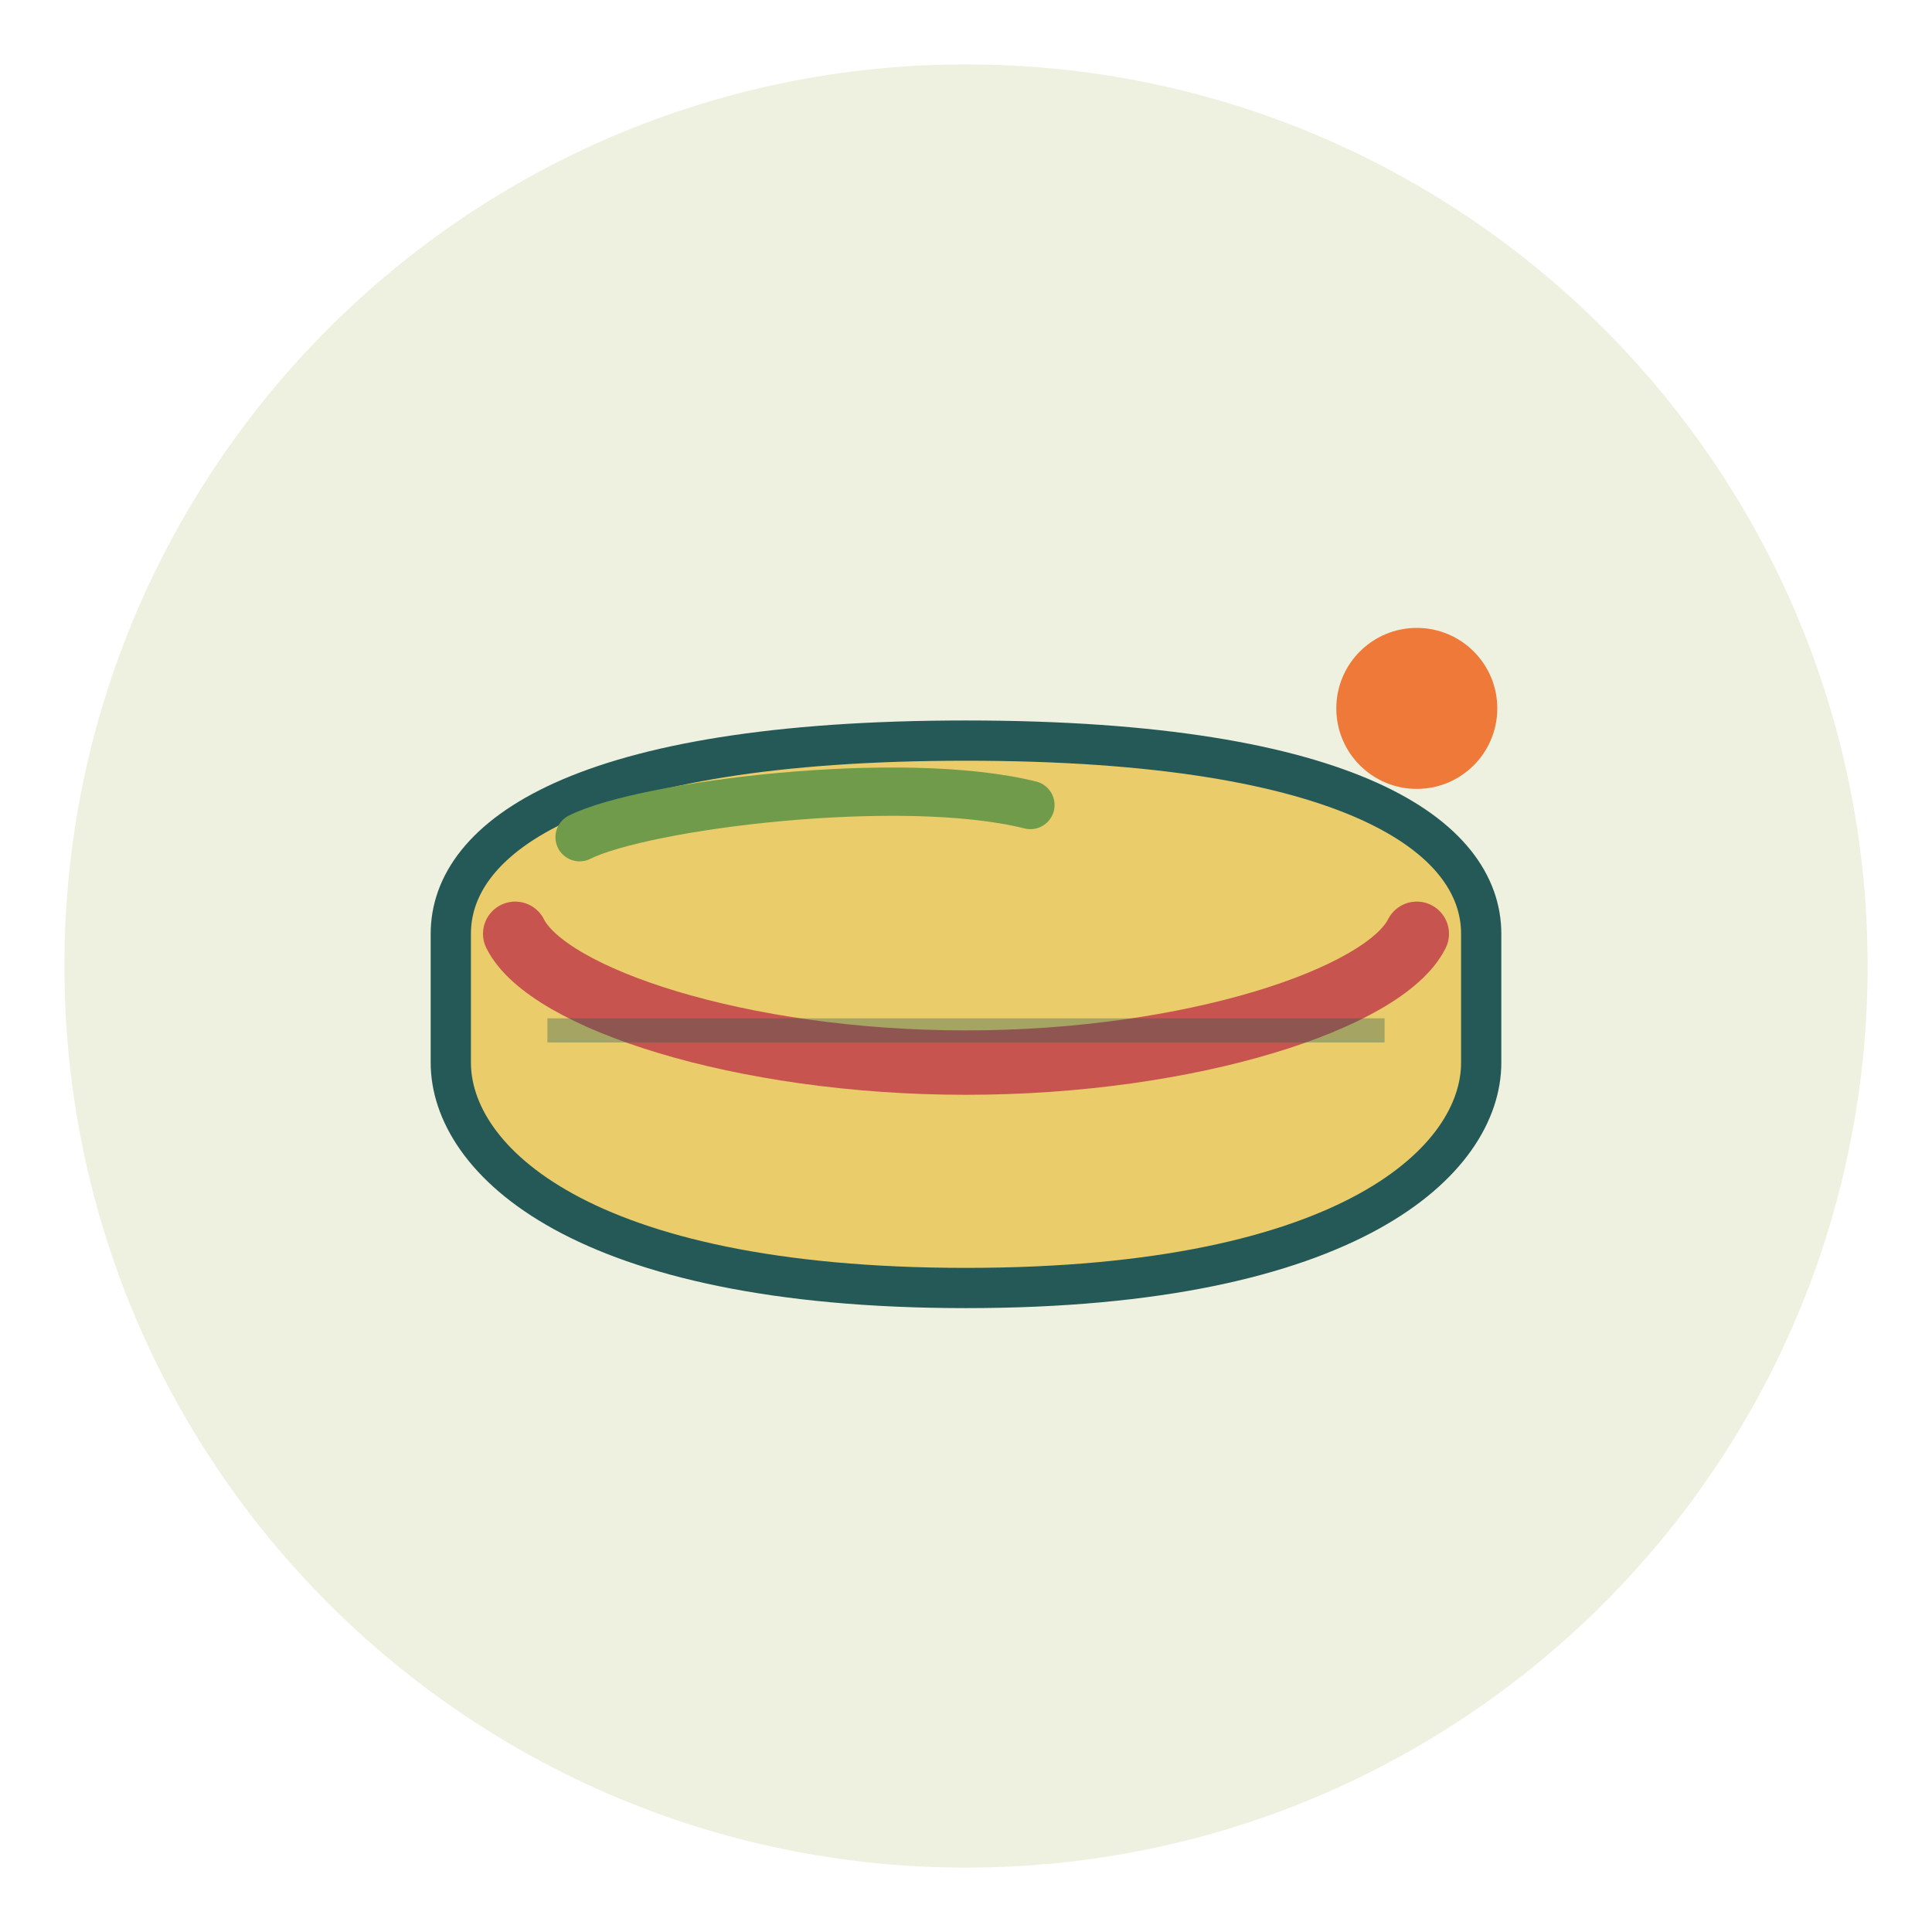
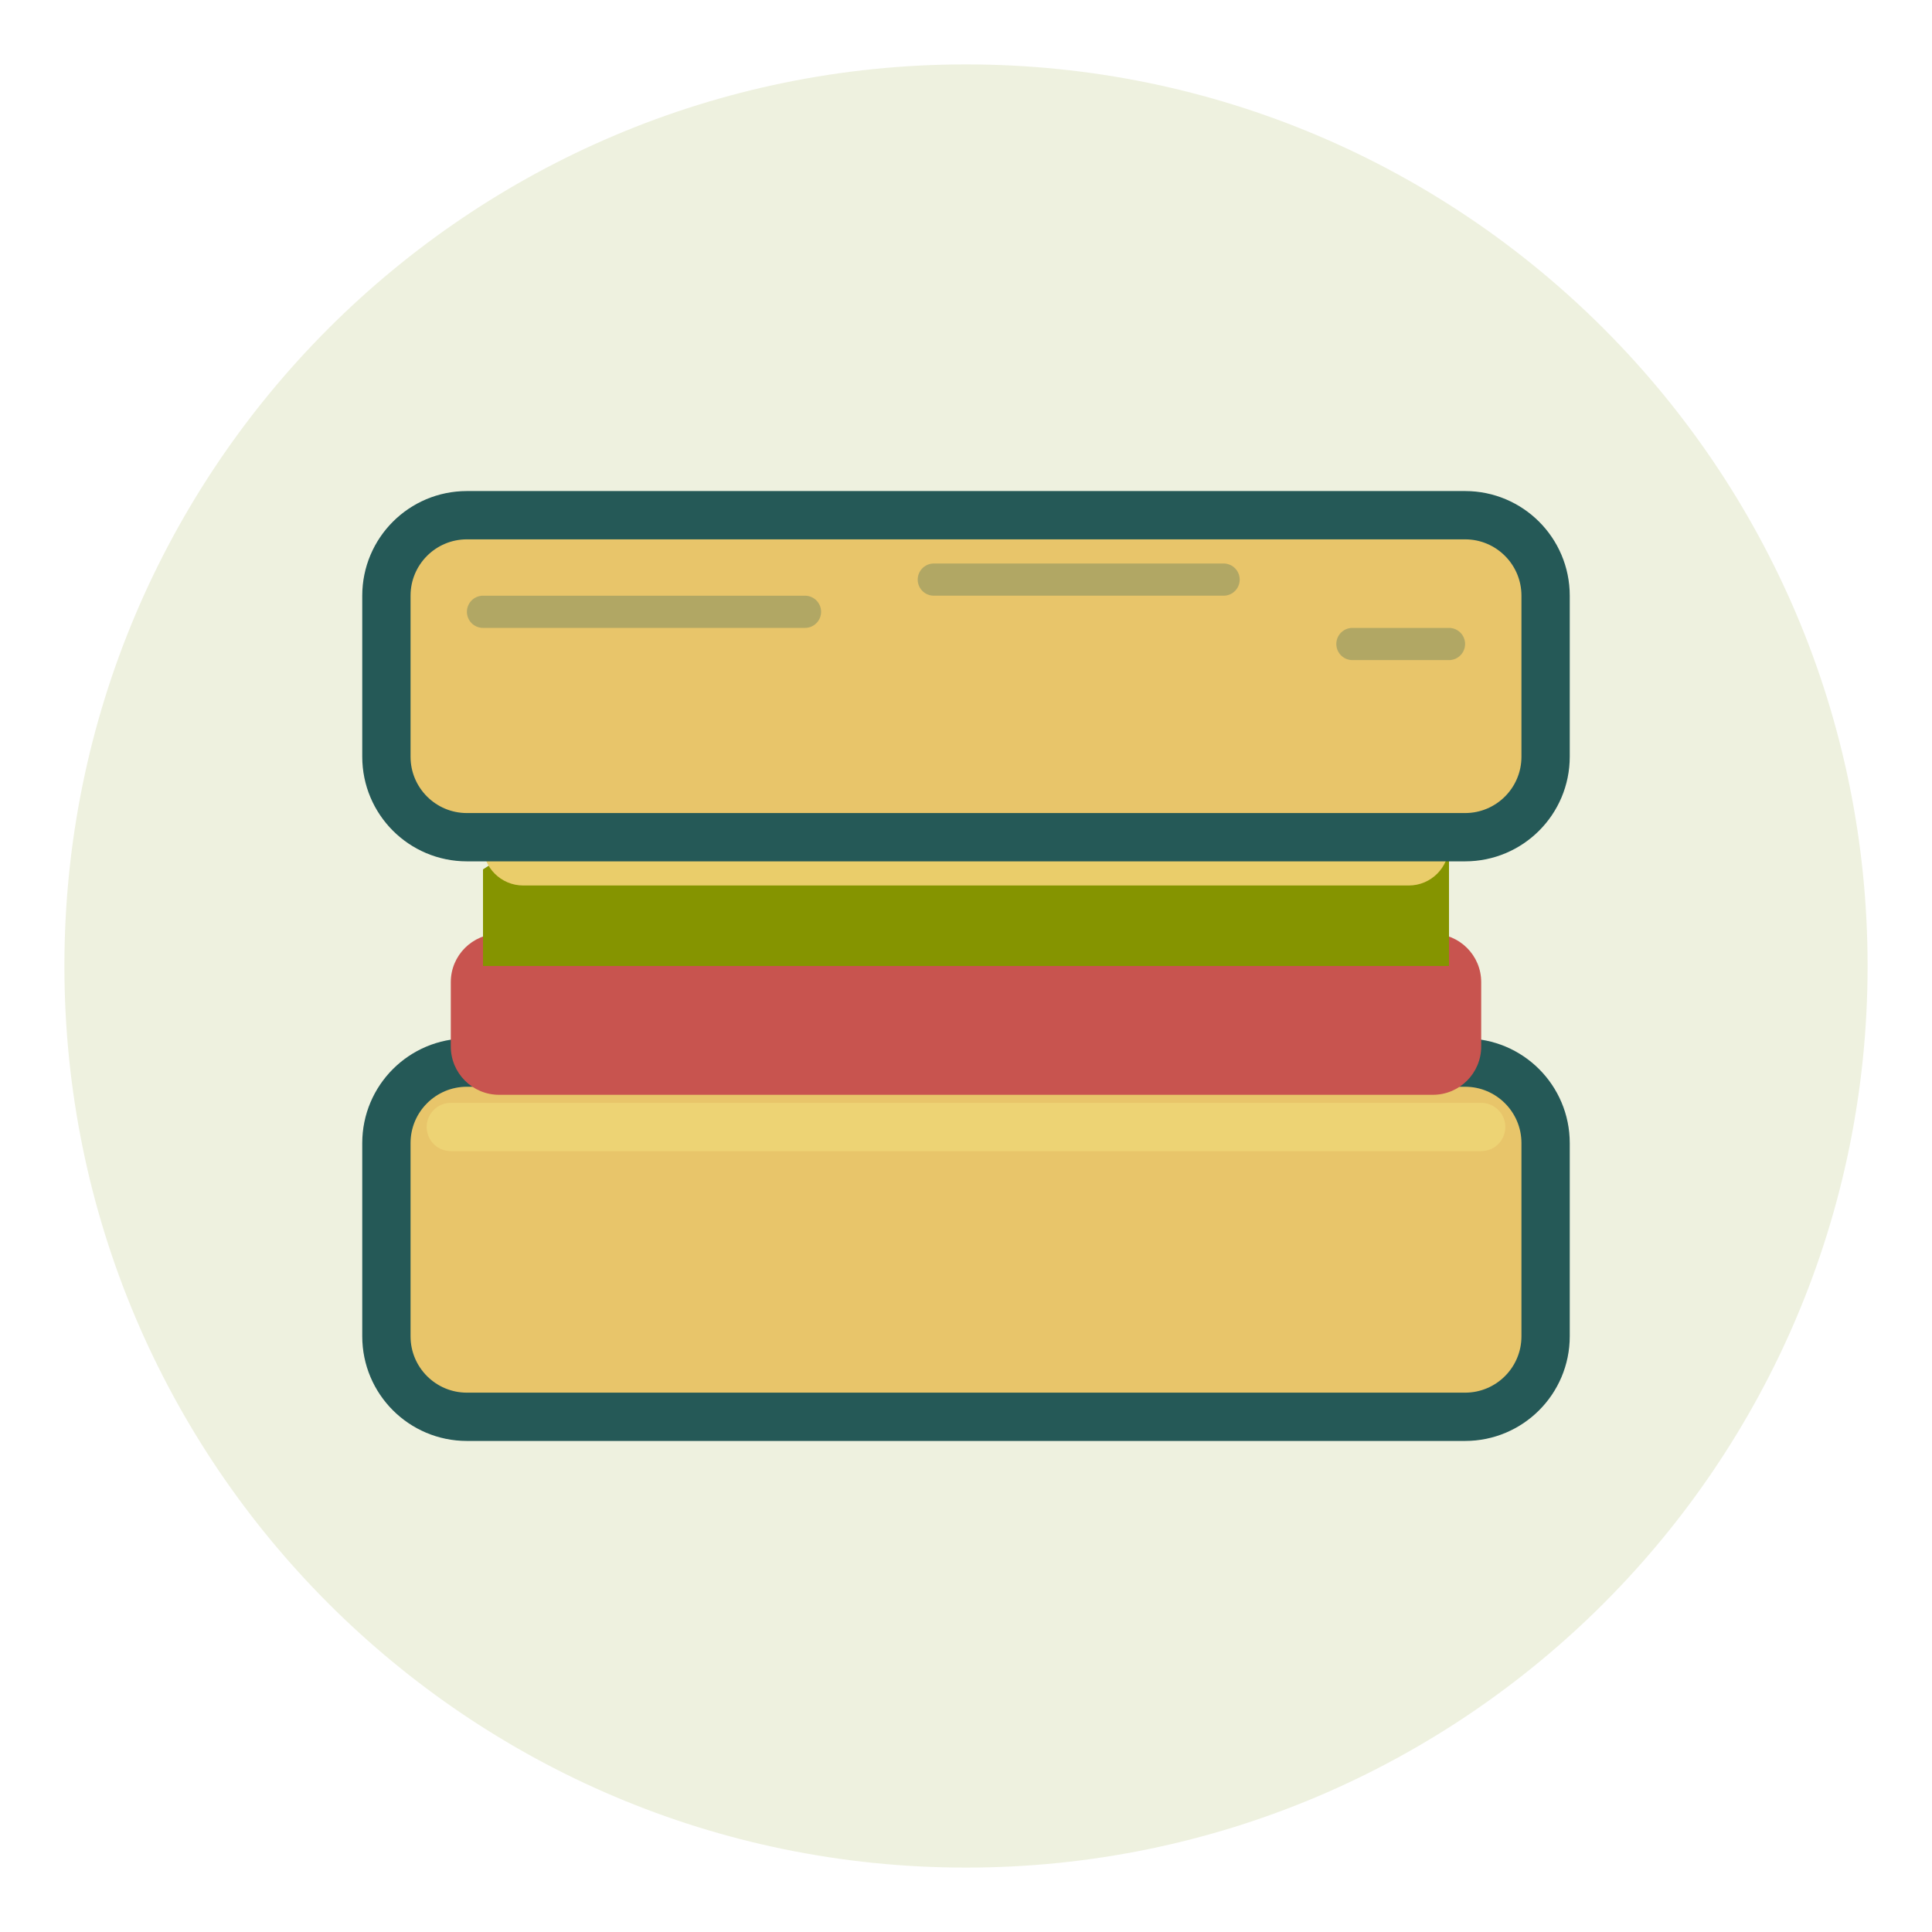
<svg xmlns="http://www.w3.org/2000/svg" viewBox="0 0 120 120" fill="none">
  <circle cx="60" cy="60" r="56" fill="#eef1df" />
-   <path d="M28 58c0-6 8-12 32-12s32 6 32 12v8c0 6-8 14-32 14S28 72 28 66v-8Z" fill="#eacd6a" stroke="#255957" stroke-width="2.5" />
-   <path d="M32 58c2 4 14 8 28 8s26-4 28-8" stroke="#c8544f" stroke-width="4" stroke-linecap="round" />
-   <path d="M36 52c4-2 20-4 28-2" stroke="#6f9b4a" stroke-width="3" stroke-linecap="round" />
-   <path d="M34 64h52" stroke="#255957" stroke-width="1.5" opacity=".35" />
-   <circle cx="88" cy="44" r="5" fill="#ee7939" />
+   <rect x="24" y="66" width="72" height="22" rx="5" fill="#e8c56a" stroke="#255957" stroke-width="3" />
+   <path d="M28 70h64" stroke="#f0d878" stroke-width="3" stroke-linecap="round" opacity=".7" />
+   <rect x="28" y="58" width="64" height="10" rx="3" fill="#c8544f" />
+   <path d="M30 54c6-4 14-2 20 0 8 2 14-2 22 0 6 2 12 0 18-2v8H30v-6Z" fill="#859400" />
+   <rect x="30" y="48" width="60" height="7" rx="2.5" fill="#eacd6a" />
+   <rect x="24" y="32" width="72" height="20" rx="5" fill="#e8c56a" stroke="#255957" stroke-width="3" />
+   <path d="M30 38h20M58 36h18M84 40h6" stroke="#255957" stroke-width="2" stroke-linecap="round" opacity=".28" />
</svg>
